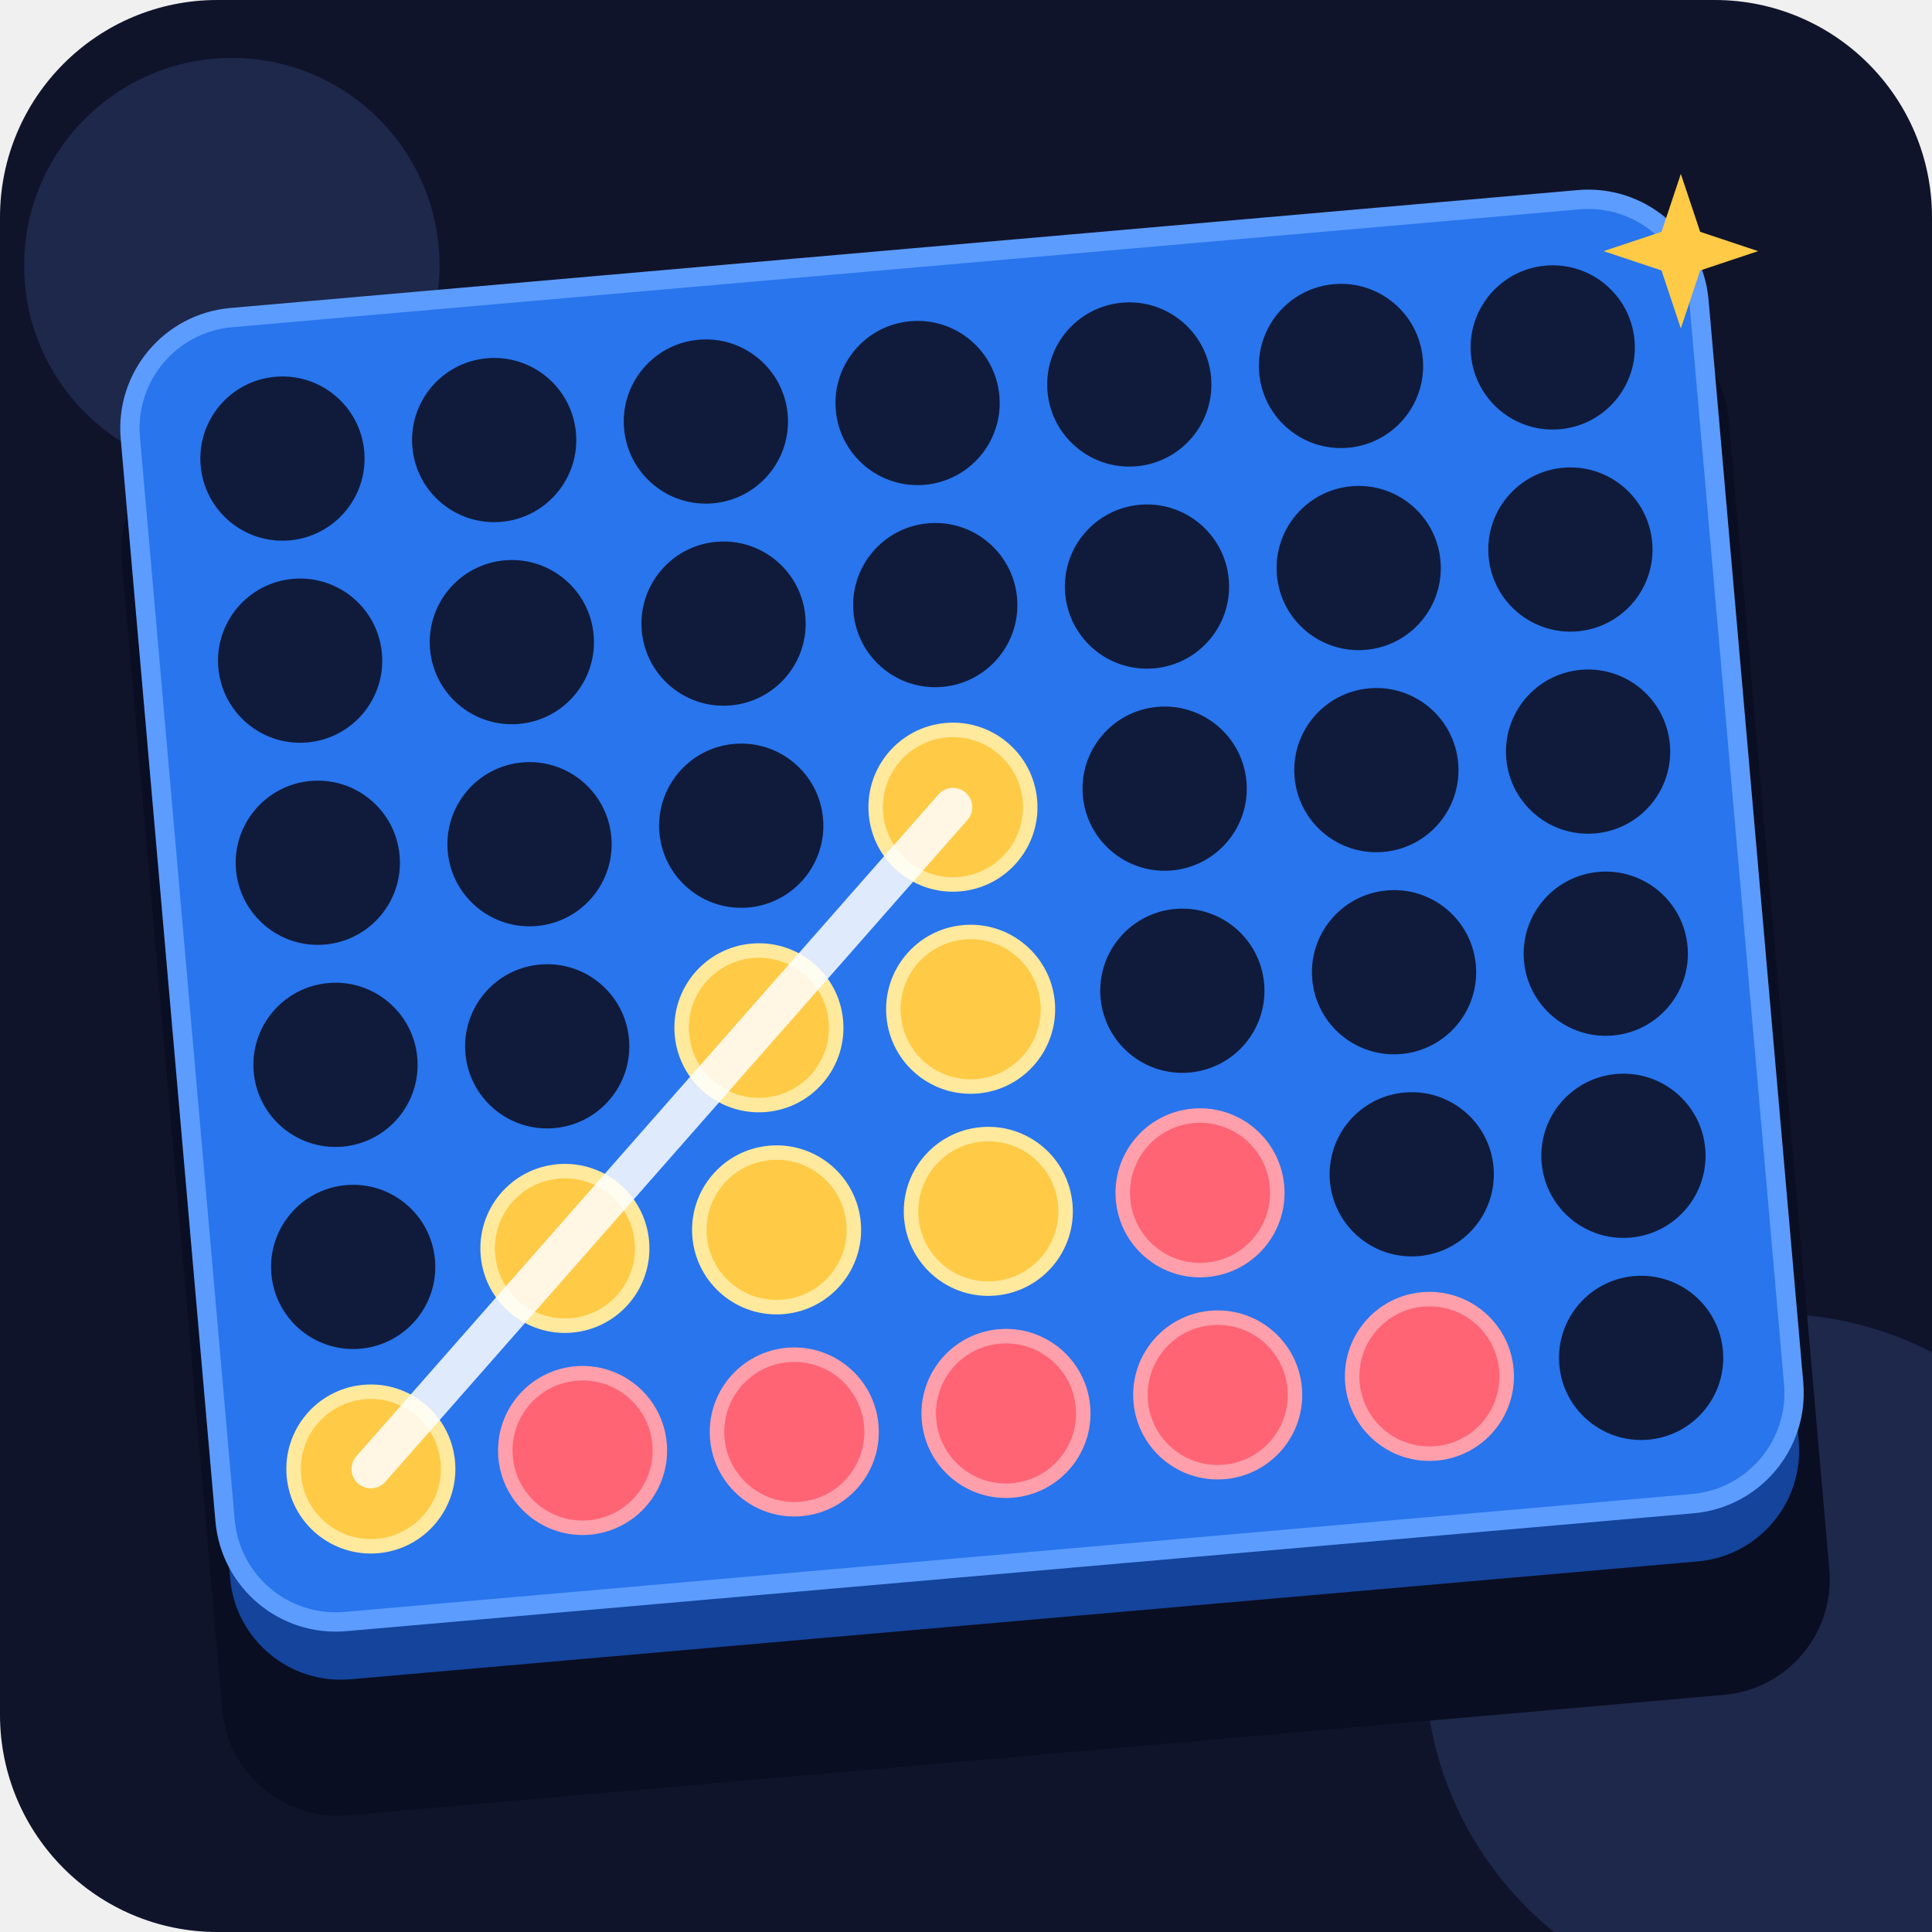
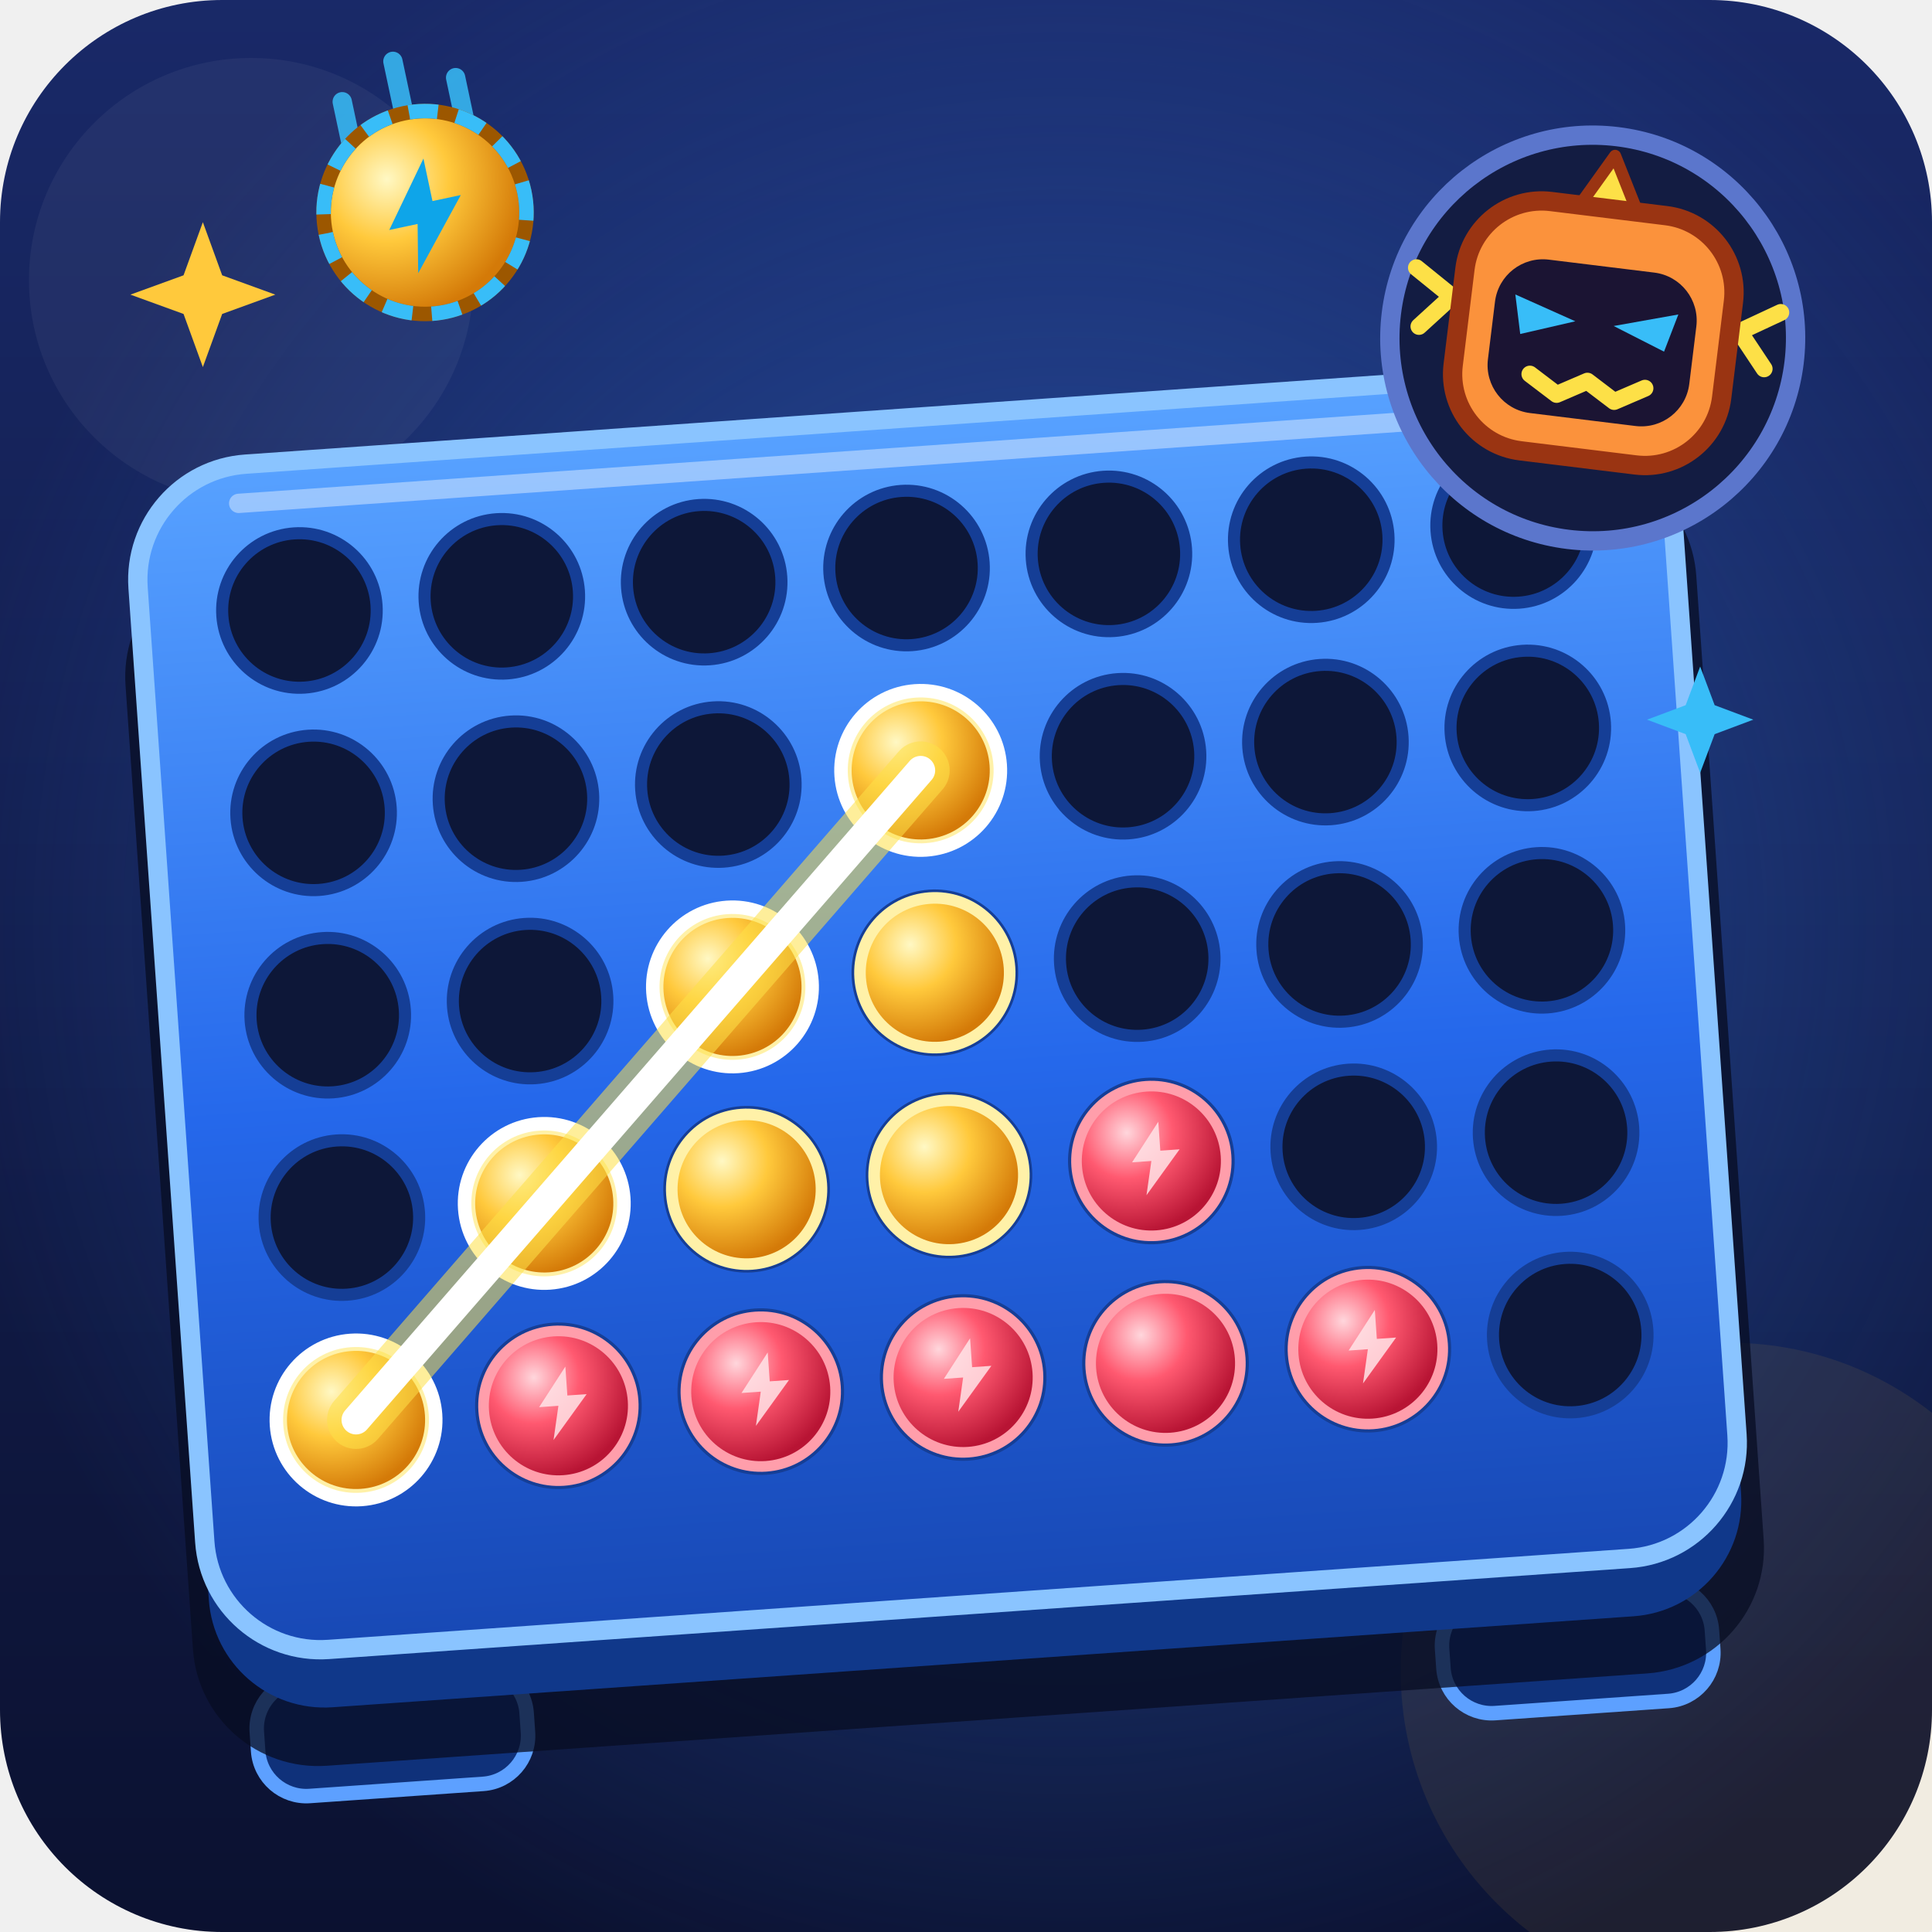
<svg xmlns="http://www.w3.org/2000/svg" viewBox="0 0 400 400">
-   <rect width="400" height="400" rx="45" fill="#10142b" />
-   <circle cx="48" cy="55" r="43" fill="#1d284b" />
-   <circle cx="367" cy="344" r="72" fill="#1d284b" />
-   <g transform="translate(37 53) rotate(-5 163 145)">
-     <rect x="-4" y="24" width="334" height="287" rx="24" fill="#0a0e22" />
-     <rect x="0" y="0" width="326" height="283" rx="23" fill="#14449b" />
-     <rect x="0" y="0" width="326" height="271" rx="23" fill="#2875ed" stroke="#5c9cff" stroke-width="4" />
-     <g fill="#101b3b">
-       <circle cx="31" cy="30" r="17" />
-       <circle cx="75" cy="30" r="17" />
-       <circle cx="119" cy="30" r="17" />
-       <circle cx="163" cy="30" r="17" />
-       <circle cx="207" cy="30" r="17" />
-       <circle cx="251" cy="30" r="17" />
-       <circle cx="295" cy="30" r="17" />
-       <circle cx="31" cy="72" r="17" />
-       <circle cx="75" cy="72" r="17" />
-       <circle cx="119" cy="72" r="17" />
-       <circle cx="163" cy="72" r="17" />
-       <circle cx="207" cy="72" r="17" />
-       <circle cx="251" cy="72" r="17" />
-       <circle cx="295" cy="72" r="17" />
-       <circle cx="31" cy="114" r="17" />
-       <circle cx="75" cy="114" r="17" />
-       <circle cx="119" cy="114" r="17" />
-       <circle cx="163" cy="114" r="17" />
-       <circle cx="207" cy="114" r="17" />
-       <circle cx="251" cy="114" r="17" />
-       <circle cx="295" cy="114" r="17" />
-       <circle cx="31" cy="156" r="17" />
-       <circle cx="75" cy="156" r="17" />
-       <circle cx="119" cy="156" r="17" />
-       <circle cx="163" cy="156" r="17" />
-       <circle cx="207" cy="156" r="17" />
-       <circle cx="251" cy="156" r="17" />
-       <circle cx="295" cy="156" r="17" />
-       <circle cx="31" cy="198" r="17" />
-       <circle cx="75" cy="198" r="17" />
-       <circle cx="119" cy="198" r="17" />
-       <circle cx="163" cy="198" r="17" />
-       <circle cx="207" cy="198" r="17" />
-       <circle cx="251" cy="198" r="17" />
-       <circle cx="295" cy="198" r="17" />
-       <circle cx="31" cy="240" r="17" />
-       <circle cx="75" cy="240" r="17" />
-       <circle cx="119" cy="240" r="17" />
-       <circle cx="163" cy="240" r="17" />
-       <circle cx="207" cy="240" r="17" />
-       <circle cx="251" cy="240" r="17" />
-       <circle cx="295" cy="240" r="17" />
+   <defs>
+     <linearGradient id="bg" x1="0" y1="0" x2="0" y2="1">
+       <stop offset="0%" stop-color="#192968" />
+       <stop offset="100%" stop-color="#0b1130" />
+     </linearGradient>
+     <radialGradient id="glow" cx="55%" cy="48%" r="58%">
+       <stop offset="0%" stop-color="#3b82f6" stop-opacity=".48" />
+       <stop offset="100%" stop-color="#3b82f6" stop-opacity="0" />
+     </radialGradient>
+     <linearGradient id="frame" x1="0" y1="0" x2="0" y2="1">
+       <stop offset="0%" stop-color="#57a1ff" />
+       <stop offset="55%" stop-color="#2568eb" />
+       <stop offset="100%" stop-color="#1849b5" />
+     </linearGradient>
+     <radialGradient id="gold" cx="35%" cy="30%" r="68%">
+       <stop offset="0%" stop-color="#fff8c4" />
+       <stop offset="45%" stop-color="#ffc93c" />
+       <stop offset="100%" stop-color="#d47a08" />
+     </radialGradient>
+     <radialGradient id="ruby" cx="35%" cy="30%" r="68%">
+       <stop offset="0%" stop-color="#ffd6dc" />
+       <stop offset="45%" stop-color="#ff5970" />
+       <stop offset="100%" stop-color="#b81434" />
+     </radialGradient>
+   </defs>
+   <rect width="400" height="400" rx="46" fill="url(#bg)" />
+   <rect width="400" height="400" rx="46" fill="url(#glow)" />
+   <circle cx="52" cy="58" r="46" fill="#ffffff0c" />
+   <circle cx="358" cy="346" r="68" fill="#ffc93c14" />
+   <g transform="translate(88 44) rotate(-12)">
+     <path d="M0-32v16M-12-26v12M12-26v12" stroke="#38bdf8" stroke-width="4" stroke-linecap="round" opacity=".85" />
+     <circle r="21" fill="url(#gold)" stroke="#9c5700" stroke-width="3" />
+     <circle r="21" fill="none" stroke="#38bdf8" stroke-width="3" stroke-dasharray="6 4" />
+     <path d="M2-11L-8 2h6l-2 10L8-2H2Z" fill="#0ea5e9" />
+   </g>
+   <g transform="translate(36 86) rotate(-4 164 136)">
+     <rect x="8" y="252" width="56" height="24" rx="10" fill="#0f317a" stroke="#5da0ff" stroke-width="3" />
+     <rect x="254" y="252" width="56" height="24" rx="10" fill="#0f317a" stroke="#5da0ff" stroke-width="3" />
+     <rect x="-4" y="18" width="326" height="252" rx="26" fill="#070c22" opacity=".75" />
+     <rect x="0" y="10" width="318" height="248" rx="24" fill="#10388a" />
+     <rect x="0" y="0" width="318" height="246" rx="24" fill="url(#frame)" stroke="#8ac4ff" stroke-width="4" />
+     <path d="M22 8h274" stroke="#ffffff66" stroke-width="4" stroke-linecap="round" />
+     <g fill="#0d1738" stroke="#153e96" stroke-width="2.5">
+       <circle cx="33" cy="31" r="16" />
+       <circle cx="75" cy="31" r="16" />
+       <circle cx="117" cy="31" r="16" />
+       <circle cx="159" cy="31" r="16" />
+       <circle cx="201" cy="31" r="16" />
+       <circle cx="243" cy="31" r="16" />
+       <circle cx="285" cy="31" r="16" />
+       <circle cx="33" cy="73" r="16" />
+       <circle cx="75" cy="73" r="16" />
+       <circle cx="117" cy="73" r="16" />
+       <circle cx="159" cy="73" r="16" />
+       <circle cx="201" cy="73" r="16" />
+       <circle cx="243" cy="73" r="16" />
+       <circle cx="285" cy="73" r="16" />
+       <circle cx="33" cy="115" r="16" />
+       <circle cx="75" cy="115" r="16" />
+       <circle cx="117" cy="115" r="16" />
+       <circle cx="159" cy="115" r="16" />
+       <circle cx="201" cy="115" r="16" />
+       <circle cx="243" cy="115" r="16" />
+       <circle cx="285" cy="115" r="16" />
+       <circle cx="33" cy="157" r="16" />
+       <circle cx="75" cy="157" r="16" />
+       <circle cx="117" cy="157" r="16" />
+       <circle cx="159" cy="157" r="16" />
+       <circle cx="201" cy="157" r="16" />
+       <circle cx="243" cy="157" r="16" />
+       <circle cx="285" cy="157" r="16" />
+       <circle cx="33" cy="199" r="16" />
+       <circle cx="75" cy="199" r="16" />
+       <circle cx="117" cy="199" r="16" />
+       <circle cx="159" cy="199" r="16" />
+       <circle cx="201" cy="199" r="16" />
+       <circle cx="243" cy="199" r="16" />
+       <circle cx="285" cy="199" r="16" />
    </g>
-     <g fill="#ff6474" stroke="#ff9fab" stroke-width="3">
-       <circle cx="75" cy="240" r="16" />
-       <circle cx="119" cy="240" r="16" />
-       <circle cx="163" cy="240" r="16" />
-       <circle cx="207" cy="198" r="16" />
-       <circle cx="251" cy="240" r="16" />
-       <circle cx="207" cy="240" r="16" />
+     <g fill="url(#ruby)" stroke="#ff9eab" stroke-width="2.2">
+       <circle cx="75" cy="199" r="15.5" />
+       <circle cx="117" cy="199" r="15.5" />
+       <circle cx="159" cy="199" r="15.5" />
+       <circle cx="201" cy="157" r="15.5" />
+       <circle cx="243" cy="199" r="15.5" />
+       <circle cx="201" cy="199" r="15.5" />
    </g>
-     <g fill="#ffca45" stroke="#ffe99d" stroke-width="3">
-       <circle cx="31" cy="240" r="16" />
-       <circle cx="75" cy="198" r="16" />
-       <circle cx="119" cy="156" r="16" />
-       <circle cx="163" cy="114" r="16" />
-       <circle cx="119" cy="198" r="16" />
-       <circle cx="163" cy="198" r="16" />
-       <circle cx="163" cy="156" r="16" />
+     <g fill="#ffe4e8" opacity=".85">
+       <path d="M77 191l-6 8h4l-1.5 7 7.5-9h-4Z" />
+       <path d="M119 191l-6 8h4l-1.5 7 7.5-9h-4Z" />
+       <path d="M161 191l-6 8h4l-1.5 7 7.5-9h-4Z" />
+       <path d="M203 149l-6 8h4l-1.5 7 7.5-9h-4Z" />
+       <path d="M245 191l-6 8h4l-1.5 7 7.5-9h-4Z" />
    </g>
-     <path d="M31 240 163 114" stroke="white" stroke-width="8" stroke-linecap="round" opacity=".85" />
+     <g fill="url(#gold)" stroke="#fff1a8" stroke-width="2.4">
+       <circle cx="33" cy="199" r="15.5" />
+       <circle cx="75" cy="157" r="15.5" />
+       <circle cx="117" cy="115" r="15.5" />
+       <circle cx="159" cy="73" r="15.5" />
+       <circle cx="117" cy="157" r="15.5" />
+       <circle cx="159" cy="157" r="15.5" />
+       <circle cx="159" cy="115" r="15.5" />
+     </g>
+     <g fill="none" stroke="#fff" stroke-width="2.8">
+       <circle cx="33" cy="199" r="16.5" />
+       <circle cx="75" cy="157" r="16.5" />
+       <circle cx="117" cy="115" r="16.5" />
+       <circle cx="159" cy="73" r="16.5" />
+     </g>
+     <path d="M33 199L159 73" stroke="#fde047" stroke-width="12" stroke-linecap="round" opacity=".55" />
+     <path d="M33 199L159 73" stroke="#fff" stroke-width="6" stroke-linecap="round" />
  </g>
-   <path d="m348 36 4 12 12 4-12 4-4 12-4-12-12-4 12-4Z" fill="#ffca45" />
+   <g transform="translate(284 22) rotate(7 46 46)">
+     <circle cx="46" cy="48" r="42" fill="#131c42" stroke="#5b76cc" stroke-width="4" />
+     <path d="M46 10l-6 11h12Z" fill="#fde047" stroke="#9a3412" stroke-width="2.5" stroke-linejoin="round" />
+     <path d="M8 38l8 5-6 7M84 38l-8 5 6 7" fill="none" stroke="#fde047" stroke-width="3.5" stroke-linecap="round" stroke-linejoin="round" />
+     <rect x="18" y="21" width="56" height="52" rx="16" fill="#fb923c" stroke="#9a3412" stroke-width="4" />
+     <rect x="25" y="33" width="42" height="32" rx="10" fill="#1b1433" />
+     <polygon points="29,41 42,45 31,49" fill="#38bdf8" />
+     <polygon points="63,41 50,45 61,49" fill="#38bdf8" />
+     <path d="M34 57l6 3.5 6-3.5 6 3.5 6-3.5" fill="none" stroke="#fde047" stroke-width="3.5" stroke-linecap="round" stroke-linejoin="round" />
+   </g>
+   <path d="m42 46 4 11 11 4-11 4-4 11-4-11-11-4 11-4Z" fill="#ffc93c" />
+   <path d="m352 138 3 8 8 3-8 3-3 8-3-8-8-3 8-3Z" fill="#38bdf8" />
</svg>
